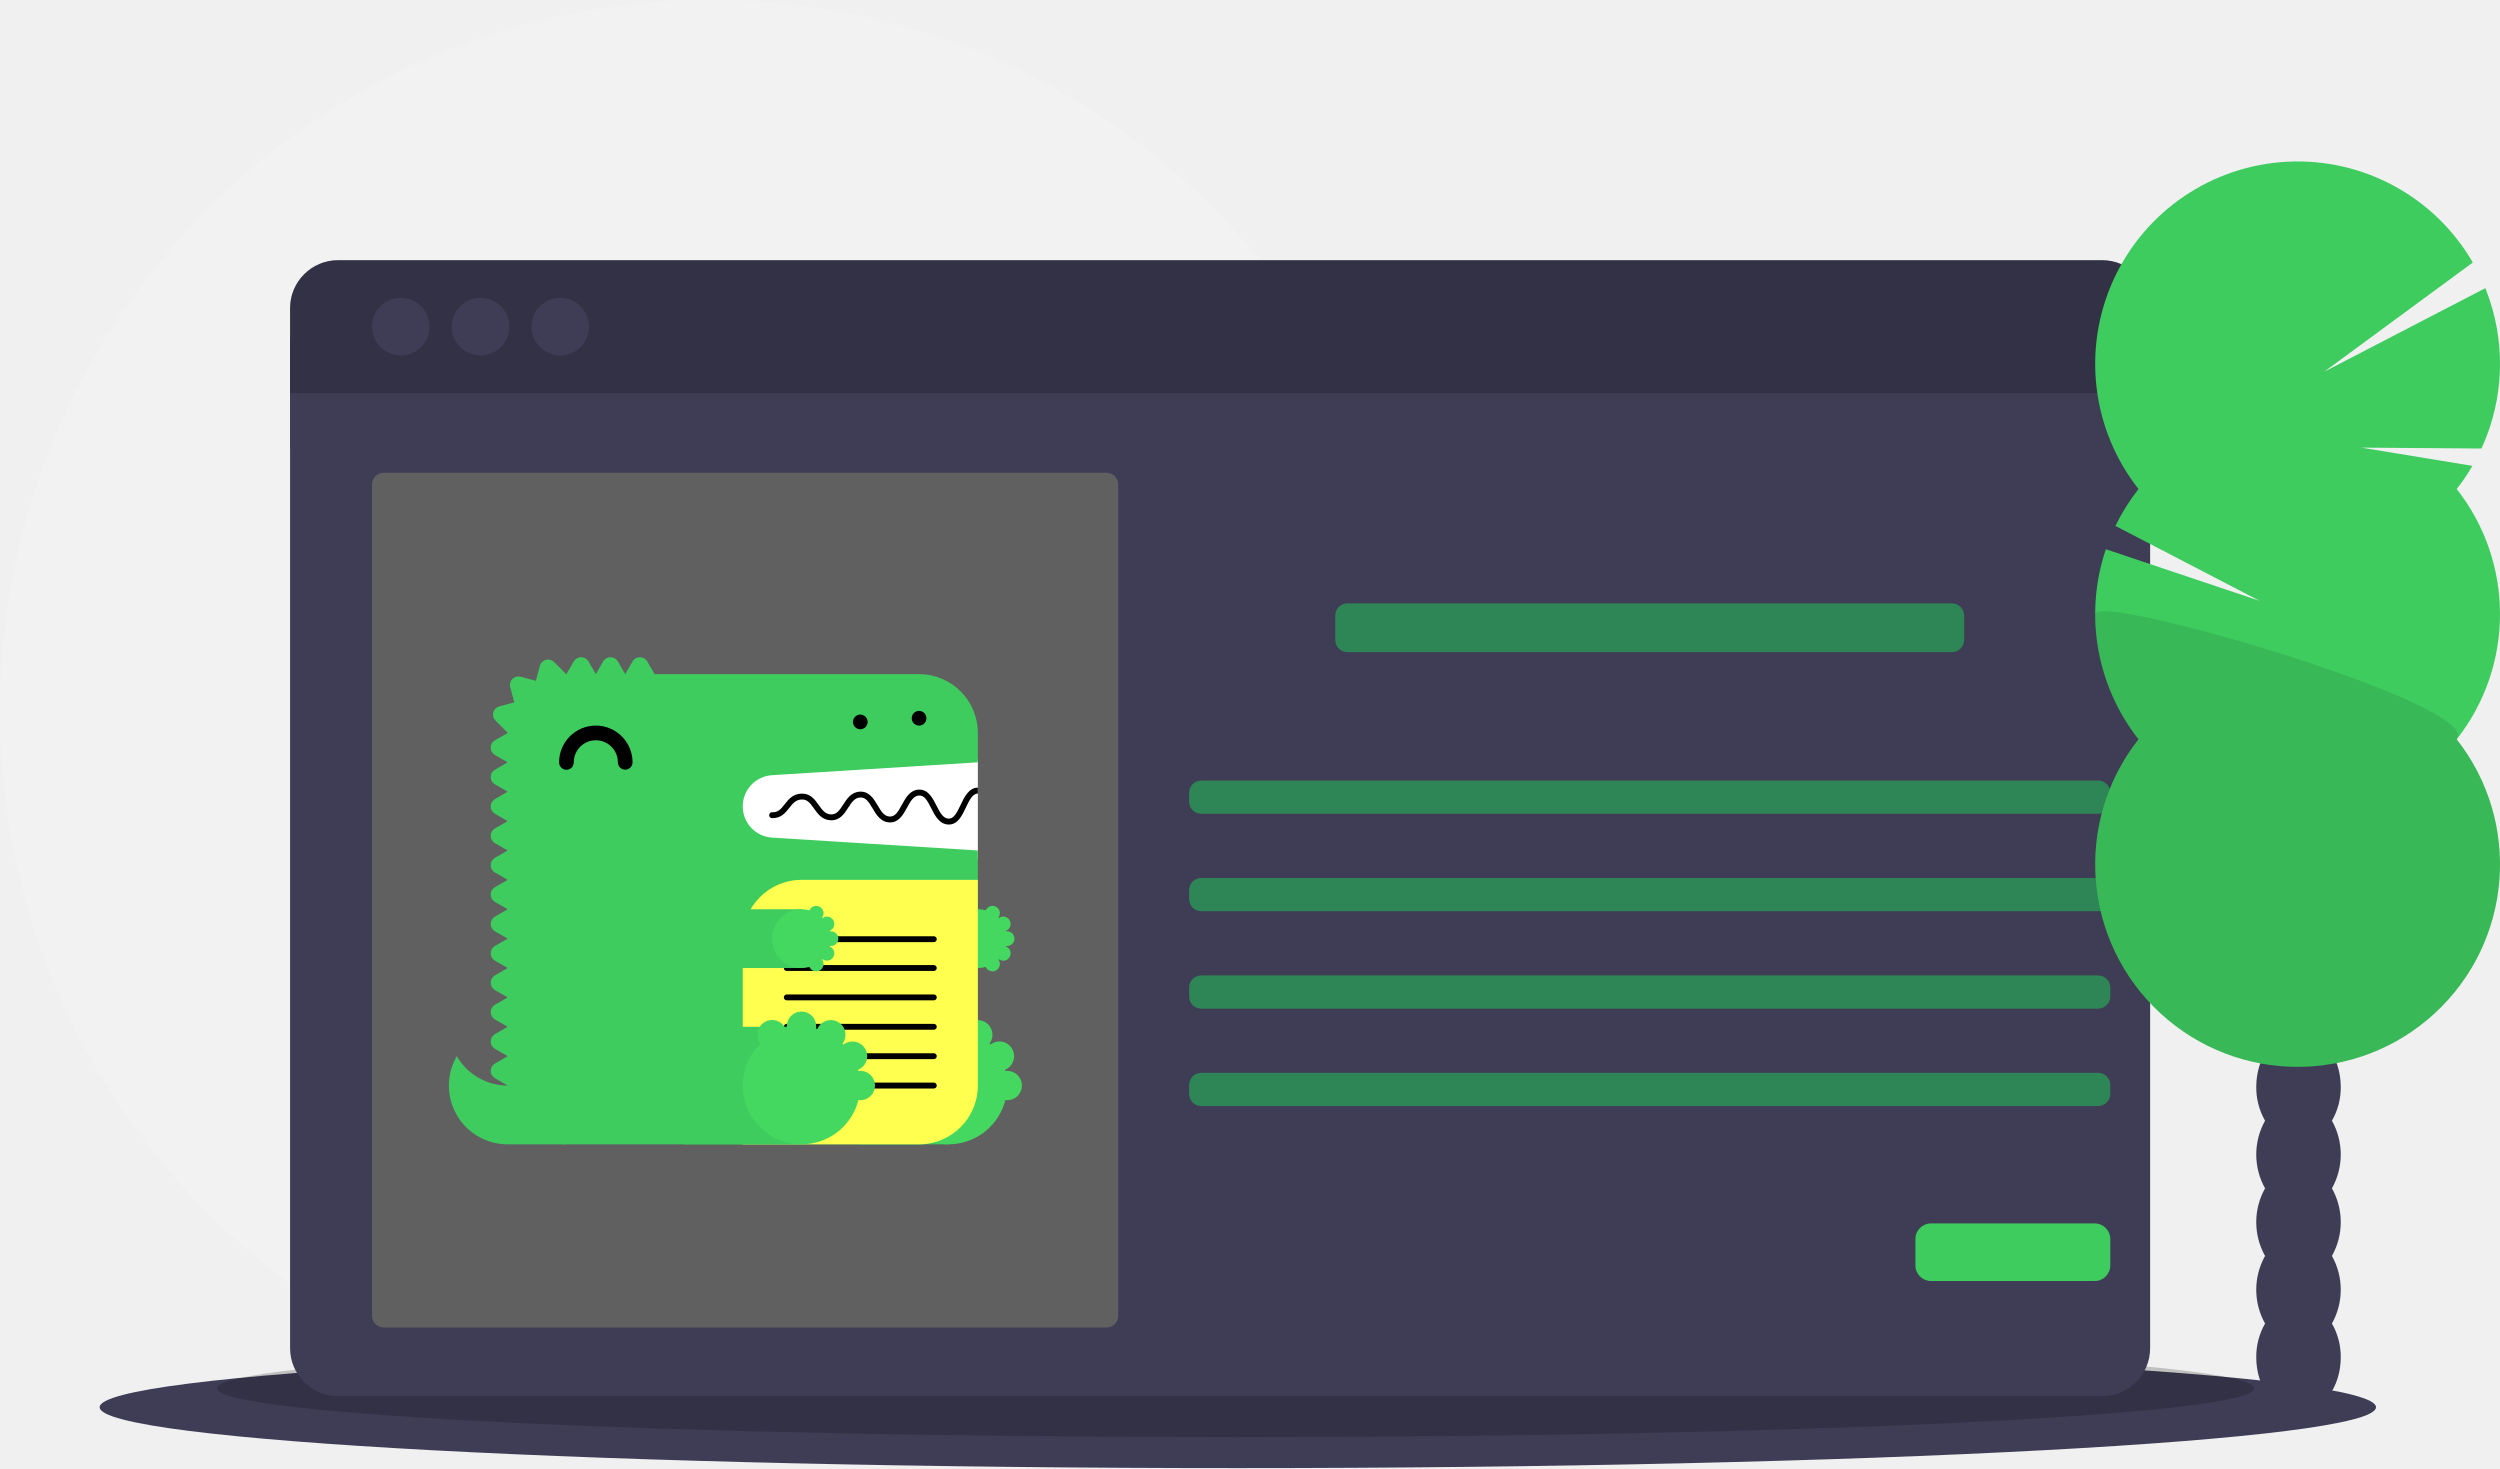
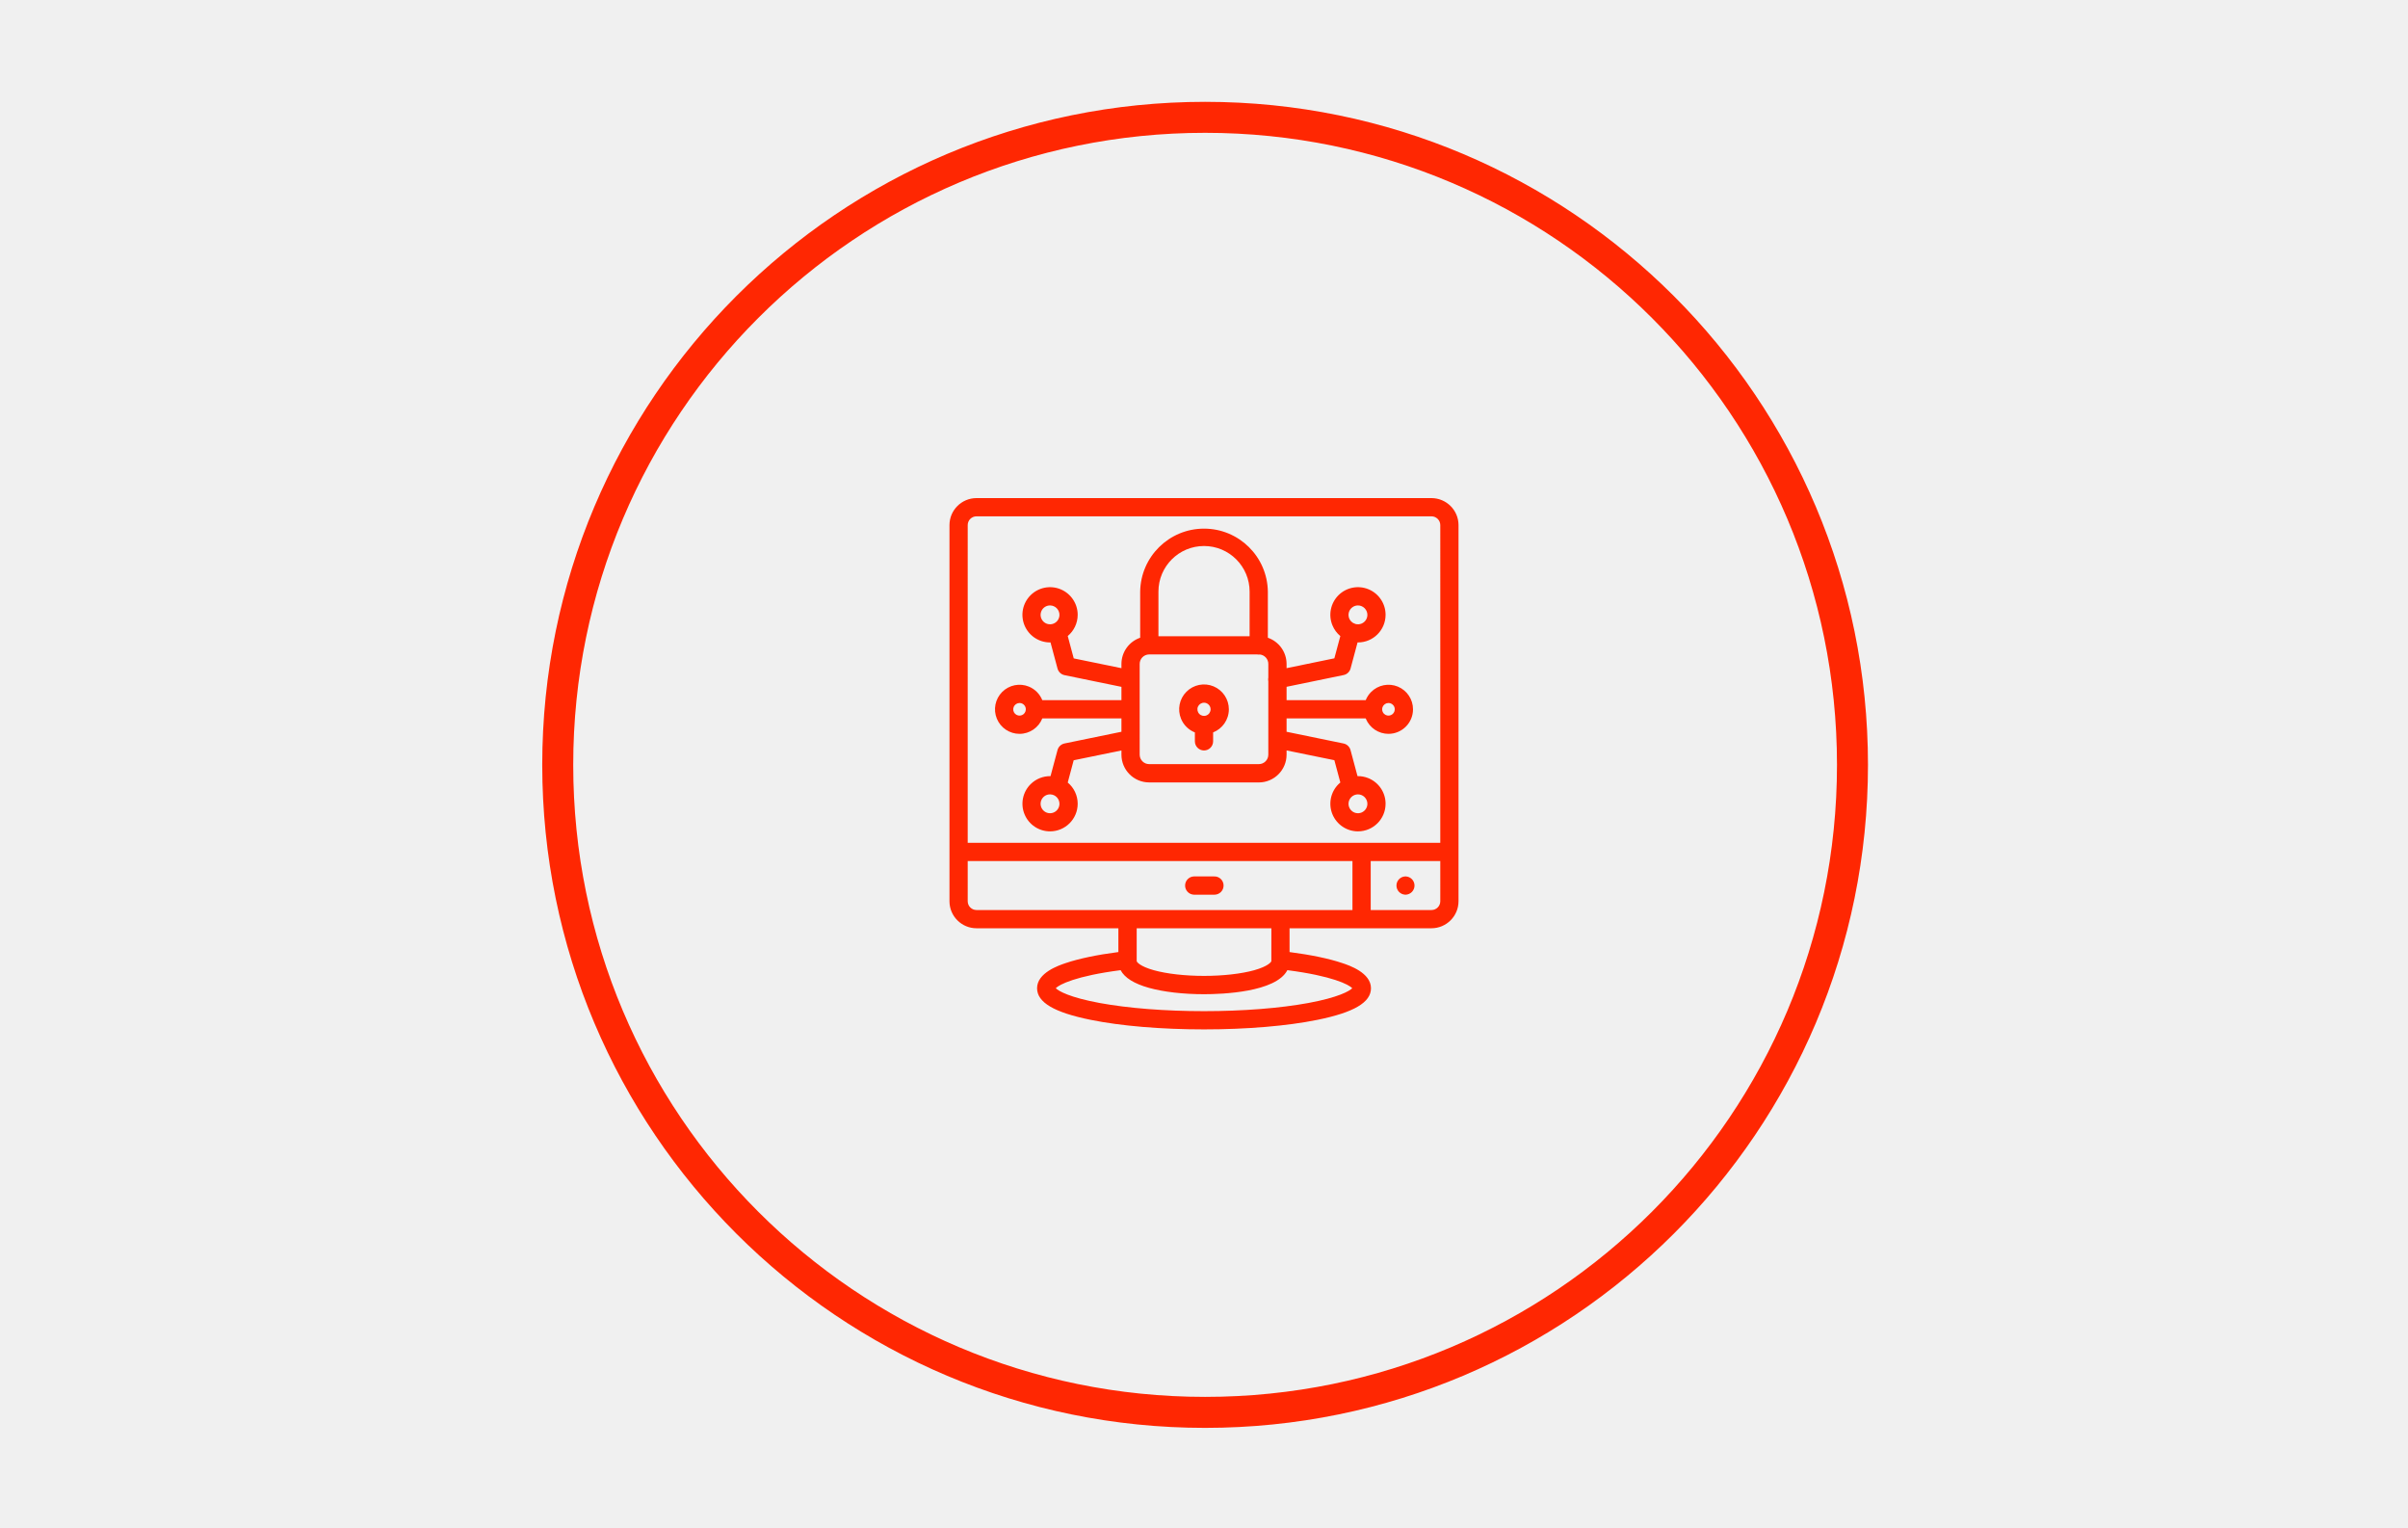
- <svg xmlns="http://www.w3.org/2000/svg" width="1129" height="663" viewBox="0 0 1129 663">
-   <circle cx="321" cy="321" r="321" fill="#f2f2f2" />
-   <ellipse cx="559" cy="635.5" rx="514" ry="27.5" fill="#3f3d56" />
-   <ellipse cx="558" cy="627" rx="460" ry="22" opacity="0.2" />
-   <rect x="131" y="152.5" width="840" height="50" fill="#3f3d56" />
-   <path d="M166.5,727.33A21.67,21.67,0,0,0,188.17,749H984.83A21.67,21.67,0,0,0,1006.5,727.33V296h-840Z" transform="translate(-35.5 -118.5)" fill="#3f3d56" />
-   <path d="M984.83,236H188.17A21.67,21.67,0,0,0,166.5,257.67V296h840V257.67A21.67,21.67,0,0,0,984.83,236Z" transform="translate(-35.5 -118.5)" fill="#3f3d56" />
-   <path d="M984.83,236H188.17A21.67,21.67,0,0,0,166.5,257.67V296h840V257.67A21.67,21.67,0,0,0,984.83,236Z" transform="translate(-35.5 -118.5)" opacity="0.2" />
-   <circle cx="181" cy="147.5" r="13" fill="#3f3d56" />
-   <circle cx="217" cy="147.5" r="13" fill="#3f3d56" />
-   <circle cx="253" cy="147.5" r="13" fill="#3f3d56" />
-   <rect x="168" y="213.5" width="337" height="386" rx="5.335" fill="#606060" />
-   <rect x="603" y="272.5" width="284" height="22" rx="5.476" fill="#2e8555" />
-   <rect x="537" y="352.5" width="416" height="15" rx="5.476" fill="#2e8555" />
-   <rect x="537" y="396.5" width="416" height="15" rx="5.476" fill="#2e8555" />
-   <rect x="537" y="440.5" width="416" height="15" rx="5.476" fill="#2e8555" />
-   <rect x="537" y="484.5" width="416" height="15" rx="5.476" fill="#2e8555" />
-   <rect x="865" y="552.5" width="88" height="26" rx="7.028" fill="#3ecc5f" />
-   <path d="M1088.603,624.616a30.114,30.114,0,0,0,3.983-15.266c0-13.797-8.544-24.981-19.083-24.981s-19.083,11.184-19.083,24.981a30.114,30.114,0,0,0,3.983,15.266,31.248,31.248,0,0,0,0,30.532,31.248,31.248,0,0,0,0,30.532,31.248,31.248,0,0,0,0,30.532,30.114,30.114,0,0,0-3.983,15.266c0,13.797,8.544,24.981,19.083,24.981s19.083-11.184,19.083-24.981a30.114,30.114,0,0,0-3.983-15.266,31.248,31.248,0,0,0,0-30.532,31.248,31.248,0,0,0,0-30.532,31.248,31.248,0,0,0,0-30.532Z" transform="translate(-35.5 -118.5)" fill="#3f3d56" />
-   <ellipse cx="1038.003" cy="460.318" rx="19.083" ry="24.981" fill="#3f3d56" />
-   <ellipse cx="1038.003" cy="429.786" rx="19.083" ry="24.981" fill="#3f3d56" />
-   <path d="M1144.939,339.345a91.611,91.611,0,0,0,7.107-10.461l-50.141-8.235,54.229.403a91.566,91.566,0,0,0,1.746-72.426l-72.754,37.741,67.097-49.321a91.413,91.413,0,1,0-150.971,102.298,91.458,91.458,0,0,0-10.425,16.669l65.087,33.814-69.4-23.292a91.46,91.46,0,0,0,14.738,85.837,91.406,91.406,0,1,0,143.689,0,91.418,91.418,0,0,0,0-113.029Z" transform="translate(-35.5 -118.5)" fill="#3ecc5f" fill-rule="evenodd" />
-   <path d="M981.688,395.859a91.013,91.013,0,0,0,19.561,56.514,91.406,91.406,0,1,0,143.689,0C1157.19,436.821,981.688,385.6,981.688,395.859Z" transform="translate(-35.5 -118.5)" opacity="0.1" />
-   <path d="M365.62,461.436H477.094v45.12H365.62Z" transform="translate(-35.5 -118.5)" fill="#fff" fill-rule="evenodd" />
-   <path d="M264.763,608.741a26.509,26.509,0,0,1-22.962-13.271,26.51,26.51,0,0,0,22.962,39.812H291.304V608.741Z" transform="translate(-35.5 -118.5)" fill="#3ecc5f" fill-rule="evenodd" />
-   <path d="M384.172,468.571l92.922-5.807V449.493a26.541,26.541,0,0,0-26.541-26.541H331.116l-3.318-5.746a3.83,3.83,0,0,0-6.635,0l-3.318,5.746-3.318-5.746a3.83,3.83,0,0,0-6.635,0l-3.318,5.746L301.257,417.205a3.83,3.83,0,0,0-6.635,0L291.304,422.951c-.029,0-.056.004-.086.004l-5.497-5.495a3.829,3.829,0,0,0-6.407,1.717l-1.817,6.773L270.607,424.103a3.83,3.83,0,0,0-4.691,4.693l1.845,6.891-6.771,1.814a3.832,3.832,0,0,0-1.72,6.41l5.497,5.497c0,.028-.004.056-.004.085l-5.746,3.318a3.83,3.83,0,0,0,0,6.635l5.746,3.318L259.016,466.081a3.83,3.83,0,0,0,0,6.635l5.746,3.318-5.746,3.318a3.83,3.83,0,0,0,0,6.635l5.746,3.318-5.746,3.318a3.83,3.83,0,0,0,0,6.635l5.746,3.318-5.746,3.318a3.83,3.83,0,0,0,0,6.635l5.746,3.318-5.746,3.318a3.83,3.83,0,0,0,0,6.635l5.746,3.318-5.746,3.318a3.83,3.83,0,0,0,0,6.635l5.746,3.318-5.746,3.318a3.83,3.83,0,0,0,0,6.635l5.746,3.318L259.016,558.976a3.83,3.83,0,0,0,0,6.635l5.746,3.318-5.746,3.318a3.83,3.83,0,0,0,0,6.635l5.746,3.318-5.746,3.318a3.83,3.83,0,0,0,0,6.635l5.746,3.318-5.746,3.318a3.83,3.83,0,0,0,0,6.635l5.746,3.318A26.541,26.541,0,0,0,291.304,635.283H450.553A26.541,26.541,0,0,0,477.094,608.741V502.575l-92.922-5.807a14.126,14.126,0,0,1,0-28.198" transform="translate(-35.5 -118.5)" fill="#3ecc5f" fill-rule="evenodd" />
-   <path d="M424.011,635.283h39.812V582.2H424.011Z" transform="translate(-35.5 -118.5)" fill="#3ecc5f" fill-rule="evenodd" />
-   <path d="M490.365,602.106a6.602,6.602,0,0,0-.848.085c-.05-.199-.098-.399-.154-.599A6.627,6.627,0,1,0,482.806,590.21q-.22-.225-.445-.446a6.624,6.624,0,1,0-11.397-6.564c-.196-.056-.394-.102-.591-.153a6.64,6.64,0,1,0-13.101,0c-.196.05-.394.097-.591.153a6.628,6.628,0,1,0-11.397,6.564,26.528,26.528,0,1,0,44.231,25.528,6.621,6.621,0,1,0,.848-13.186" transform="translate(-35.5 -118.5)" fill="#44d860" fill-rule="evenodd" />
-   <path d="M437.282,555.658H477.094V529.117H437.282Z" transform="translate(-35.5 -118.5)" fill="#3ecc5f" fill-rule="evenodd" />
-   <path d="M490.365,545.705a3.318,3.318,0,0,0,0-6.635,3.411,3.411,0,0,0-.423.042c-.027-.1-.049-.199-.077-.299a3.319,3.319,0,0,0-1.278-6.379,3.282,3.282,0,0,0-2.001.687q-.109-.113-.223-.223a3.282,3.282,0,0,0,.671-1.983,3.318,3.318,0,0,0-6.37-1.299,13.271,13.271,0,1,0,0,25.541,3.318,3.318,0,0,0,6.37-1.299,3.282,3.282,0,0,0-.671-1.983q.113-.109.223-.223a3.282,3.282,0,0,0,2.001.687,3.318,3.318,0,0,0,1.278-6.379c.028-.098.05-.199.077-.299a3.413,3.413,0,0,0,.423.042" transform="translate(-35.5 -118.5)" fill="#44d860" fill-rule="evenodd" />
-   <path d="M317.845,466.081a3.318,3.318,0,0,1-3.318-3.318,9.953,9.953,0,1,0-19.906,0,3.318,3.318,0,1,1-6.635,0,16.588,16.588,0,1,1,33.177,0,3.318,3.318,0,0,1-3.318,3.318" transform="translate(-35.5 -118.5)" fill-rule="evenodd" />
-   <path d="M370.928,635.283h79.624A26.541,26.541,0,0,0,477.094,608.741v-92.895H397.47a26.541,26.541,0,0,0-26.541,26.541Z" transform="translate(-35.5 -118.5)" fill="#ffff50" fill-rule="evenodd" />
-   <path d="M457.214,556.985H390.808a1.327,1.327,0,0,1,0-2.654h66.407a1.327,1.327,0,0,1,0,2.654m0,26.541H390.808a1.327,1.327,0,1,1,0-2.654h66.407a1.327,1.327,0,0,1,0,2.654m0,26.541H390.808a1.327,1.327,0,1,1,0-2.654h66.407a1.327,1.327,0,0,1,0,2.654m0-66.107H390.808a1.327,1.327,0,0,1,0-2.654h66.407a1.327,1.327,0,0,1,0,2.654m0,26.295H390.808a1.327,1.327,0,0,1,0-2.654h66.407a1.327,1.327,0,0,1,0,2.654m0,26.541H390.808a1.327,1.327,0,0,1,0-2.654h66.407a1.327,1.327,0,0,1,0,2.654M477.094,474.191c-.016,0-.029-.008-.045-.007-4.101.139-6.041,4.241-7.753,7.86-1.786,3.782-3.168,6.241-5.432,6.167-2.507-.09-3.94-2.922-5.458-5.919-1.744-3.442-3.734-7.347-7.913-7.201-4.042.138-5.989,3.708-7.706,6.857-1.827,3.355-3.071,5.395-5.469,5.3-2.557-.093-3.916-2.395-5.489-5.06-1.753-2.967-3.78-6.304-7.878-6.189-3.973.137-5.925,3.165-7.648,5.839-1.822,2.827-3.099,4.549-5.527,4.447-2.618-.093-3.971-2.004-5.535-4.216-1.757-2.486-3.737-5.299-7.823-5.162-3.886.133-5.838,2.614-7.559,4.801-1.635,2.076-2.912,3.718-5.612,3.615a1.328,1.328,0,1,0-.096,2.654c4.004.134,6.032-2.389,7.793-4.628,1.562-1.985,2.91-3.699,5.564-3.789,2.556-.109,3.754,1.48,5.567,4.041,1.721,2.434,3.675,5.194,7.605,5.336,4.118.138,6.099-2.939,7.854-5.663,1.569-2.434,2.922-4.535,5.507-4.624,2.379-.089,3.675,1.792,5.501,4.885,1.721,2.916,3.671,6.219,7.68,6.365,4.147.143,6.15-3.477,7.895-6.682,1.512-2.771,2.938-5.388,5.466-5.476,2.379-.056,3.62,2.117,5.456,5.746,1.715,3.388,3.659,7.226,7.73,7.373l.224.004c4.066,0,5.996-4.081,7.704-7.689,1.512-3.198,2.942-6.211,5.397-6.334Z" transform="translate(-35.5 -118.5)" fill-rule="evenodd" />
-   <path d="M344.387,635.283h53.083V582.2H344.387Z" transform="translate(-35.5 -118.5)" fill="#3ecc5f" fill-rule="evenodd" />
-   <path d="M424.011,602.106a6.602,6.602,0,0,0-.848.085c-.05-.199-.098-.399-.154-.599A6.627,6.627,0,1,0,416.452,590.21q-.22-.225-.445-.446a6.624,6.624,0,1,0-11.397-6.564c-.196-.056-.394-.102-.591-.153a6.64,6.64,0,1,0-13.101,0c-.196.05-.394.097-.591.153a6.628,6.628,0,1,0-11.397,6.564,26.528,26.528,0,1,0,44.231,25.528,6.621,6.621,0,1,0,.848-13.186" transform="translate(-35.5 -118.5)" fill="#44d860" fill-rule="evenodd" />
-   <path d="M344.387,555.658h53.083V529.117H344.387Z" transform="translate(-35.5 -118.5)" fill="#3ecc5f" fill-rule="evenodd" />
-   <path d="M410.74,545.705a3.318,3.318,0,1,0,0-6.635,3.411,3.411,0,0,0-.423.042c-.027-.1-.049-.199-.077-.299a3.319,3.319,0,0,0-1.278-6.379,3.282,3.282,0,0,0-2.001.687q-.109-.113-.223-.223a3.282,3.282,0,0,0,.671-1.983,3.318,3.318,0,0,0-6.37-1.299,13.271,13.271,0,1,0,0,25.541,3.318,3.318,0,0,0,6.37-1.299,3.282,3.282,0,0,0-.671-1.983q.113-.109.223-.223a3.282,3.282,0,0,0,2.001.687,3.318,3.318,0,0,0,1.278-6.379c.028-.098.05-.199.077-.299a3.413,3.413,0,0,0,.423.042" transform="translate(-35.5 -118.5)" fill="#44d860" fill-rule="evenodd" />
-   <path d="M424.011,447.834a3.603,3.603,0,0,1-.65-.066,3.344,3.344,0,0,1-.624-.186,3.447,3.447,0,0,1-.572-.305,5.027,5.027,0,0,1-.504-.411,3.887,3.887,0,0,1-.41-.504,3.275,3.275,0,0,1-.557-1.845,3.602,3.602,0,0,1,.066-.65,3.826,3.826,0,0,1,.184-.624,3.489,3.489,0,0,1,.307-.571,3.197,3.197,0,0,1,.914-.916,3.447,3.447,0,0,1,.572-.305,3.344,3.344,0,0,1,.624-.186,3.069,3.069,0,0,1,1.301,0,3.223,3.223,0,0,1,1.194.491,5.028,5.028,0,0,1,.504.411,4.88,4.88,0,0,1,.411.504,3.382,3.382,0,0,1,.305.571,3.478,3.478,0,0,1,.252,1.274A3.364,3.364,0,0,1,426.36,446.865a5.027,5.027,0,0,1-.504.411,3.306,3.306,0,0,1-1.845.557m26.541-1.659a3.388,3.388,0,0,1-2.35-.969,5.042,5.042,0,0,1-.41-.504,3.275,3.275,0,0,1-.557-1.845,3.387,3.387,0,0,1,.967-2.349,5.026,5.026,0,0,1,.504-.411,3.447,3.447,0,0,1,.572-.305,3.343,3.343,0,0,1,.624-.186,3.07,3.07,0,0,1,1.301,0,3.224,3.224,0,0,1,1.194.491,5.026,5.026,0,0,1,.504.411,3.388,3.388,0,0,1,.969,2.349,3.726,3.726,0,0,1-.066.65,3.374,3.374,0,0,1-.186.624,4.715,4.715,0,0,1-.305.571,4.88,4.88,0,0,1-.411.504,5.026,5.026,0,0,1-.504.411,3.305,3.305,0,0,1-1.845.557" transform="translate(-35.5 -118.5)" fill-rule="evenodd" />
+ <svg xmlns="http://www.w3.org/2000/svg" width="1088px" height="690px" viewBox="0 0 1088 690" version="1.1">
+   <g id="Page-1" stroke="none" stroke-width="1" fill="none" fill-rule="evenodd">
+     <path d="M646.789,225 C653.517,225.021 658.978,230.461 658.999,237.189 L659,384.802 C659,384.814 659,384.825 659,384.836 L658.999,384.87 L658.999,407.128 C658.978,413.856 653.517,419.295 646.789,419.317 L582.655,419.316 L582.656,430.064 C592.313,431.316 600.51,433.022 606.479,435.041 C609.672,436.105 619.445,439.416 619.445,446.41 C619.445,452.797 611.759,457.332 595.248,460.685 C581.526,463.463 563.323,464.996 544.001,464.996 C524.691,464.996 506.486,463.463 492.765,460.674 C476.265,457.332 468.579,452.786 468.579,446.399 C468.579,439.416 478.33,436.116 481.545,435.03 C487.523,433.015 495.685,431.303 505.316,430.058 L505.316,419.316 L441.2,419.317 C434.472,419.306 429.011,413.856 429,407.128 L429,237.189 C429.011,230.461 434.472,225.011 441.2,225 L646.789,225 Z M581.674,438.242 L581.654,438.278 C576.414,448.251 552.084,449.103 544.012,449.103 C534.591,449.103 525.766,448.081 519.156,446.239 C512.448,444.37 508.147,441.691 506.322,438.244 C486.077,440.857 478.601,444.737 477.021,446.388 C478.267,447.687 483.366,450.583 496.864,453.073 C509.766,455.447 526.5,456.757 544.001,456.757 C561.491,456.757 578.246,455.447 591.149,453.073 C604.648,450.582 609.747,447.687 610.992,446.388 C609.421,444.736 601.932,440.855 581.674,438.242 Z M574.437,419.316 L513.588,419.316 L513.589,433.573 C513.593,433.675 513.593,433.776 513.589,433.877 L513.588,434.124 C513.588,434.518 514.972,436.498 521.37,438.275 C527.204,439.893 535.443,440.83 544.012,440.83 C552.582,440.83 560.821,439.893 566.655,438.275 C573.042,436.487 574.426,434.507 574.426,434.124 L574.437,419.316 Z M650.759,388.966 L619.326,388.966 L619.326,411.077 L646.789,411.077 C648.972,411.077 650.749,409.31 650.76,407.128 L650.759,388.966 Z M611.077,388.966 L437.239,388.966 L437.24,407.128 C437.25,409.31 439.017,411.077 441.2,411.077 L611.077,411.077 L611.077,388.966 Z M635.134,395.899 C637.359,395.973 639.115,397.804 639.115,400.018 C639.115,402.243 637.358,404.064 635.134,404.149 L634.942,404.149 C632.728,404.063 630.961,402.243 630.961,400.018 C630.961,397.804 632.728,395.973 634.942,395.899 L635.134,395.899 Z M551.589,397.048 C552.399,397.825 552.846,398.901 552.846,400.018 C552.846,401.136 552.399,402.211 551.589,402.988 C550.838,403.71 549.848,404.119 548.816,404.148 L539.432,404.149 C537.218,404.063 535.462,402.243 535.462,400.018 C535.462,397.804 537.218,395.973 539.432,395.899 L548.577,395.899 C549.695,395.856 550.78,396.271 551.589,397.048 Z M646.789,233.239 L441.2,233.239 C439.017,233.239 437.24,235.006 437.24,237.189 L437.239,380.727 L650.759,380.727 L650.76,237.189 C650.749,235.006 648.971,233.239 646.789,233.239 Z M544.012,238.795 C559.788,238.795 572.637,251.473 572.849,267.248 L572.849,288.08 C577.767,289.772 581.302,294.439 581.31,299.93 L581.31,301.826 L602.899,297.377 L605.597,287.326 C604.066,286.055 602.83,284.411 602.038,282.494 C600.1,277.831 601.176,272.466 604.742,268.889 C608.319,265.323 613.684,264.259 618.357,266.196 C623.02,268.133 626.053,272.689 626.043,277.735 C626.032,284.623 620.454,290.201 613.567,290.201 L613.381,290.198 L610.223,301.965 L610.223,301.976 C609.818,303.477 608.594,304.626 607.072,304.935 L581.31,310.244 L581.31,316.282 L617.066,316.282 C617.613,314.916 618.436,313.648 619.519,312.566 C622.691,309.393 627.46,308.446 631.601,310.16 C635.742,311.884 638.446,315.929 638.435,320.411 C638.435,326.532 633.474,331.482 627.353,331.493 C622.872,331.493 618.827,328.789 617.113,324.648 L617.062,324.521 L581.31,324.521 L581.31,330.557 L607.051,335.848 C608.574,336.167 609.798,337.317 610.202,338.818 L613.36,350.595 C615.041,350.566 616.741,350.877 618.357,351.548 C623.009,353.486 626.053,358.031 626.043,363.077 C626.032,369.964 620.454,375.542 613.567,375.542 C608.521,375.542 603.965,372.498 602.038,367.835 C600.111,363.173 601.186,357.808 604.752,354.241 C605.025,353.969 605.308,353.712 605.601,353.469 L602.9,343.395 L581.31,338.988 L581.31,340.914 C581.3,347.823 575.69,353.433 568.77,353.444 L568.77,353.433 L519.227,353.433 C512.307,353.433 506.708,347.823 506.697,340.914 L506.697,338.994 L485.12,343.427 L482.434,353.485 C485.234,355.816 486.931,359.31 486.931,363.077 C486.91,369.954 481.342,375.532 474.455,375.542 C469.409,375.553 464.864,372.519 462.926,367.857 C460.989,363.194 462.053,357.818 465.63,354.252 C468.065,351.817 471.34,350.543 474.656,350.597 L477.819,338.807 C478.223,337.306 479.448,336.157 480.97,335.837 L506.697,330.551 L506.697,324.521 L470.944,324.522 C469.311,328.607 465.318,331.493 460.649,331.493 C456.168,331.493 452.122,328.789 450.408,324.648 C448.695,320.507 449.642,315.738 452.814,312.566 C455.987,309.393 460.756,308.446 464.897,310.16 C467.705,311.329 469.852,313.566 470.94,316.282 L506.697,316.282 L506.697,310.262 L480.972,304.977 C479.449,304.658 478.225,303.508 477.821,302.008 L474.654,290.199 C474.587,290.2 474.521,290.201 474.455,290.201 C469.409,290.212 464.853,287.178 462.915,282.515 C460.978,277.842 462.042,272.477 465.619,268.9 C469.185,265.334 474.561,264.259 479.224,266.196 C483.886,268.133 486.931,272.689 486.931,277.735 C486.919,281.58 485.174,285.018 482.434,287.305 L485.145,297.409 L506.697,301.831 L506.697,299.93 C506.706,294.434 510.241,289.763 515.163,288.075 L515.163,267.24 C515.386,251.474 528.235,238.795 544.012,238.795 Z M613.567,358.84 C613.078,358.84 612.603,358.923 612.158,359.078 C612.013,359.15 611.863,359.212 611.71,359.265 C610.787,359.708 610.037,360.477 609.628,361.459 C608.968,363.056 609.33,364.887 610.554,366.1 C611.768,367.324 613.599,367.686 615.195,367.026 C616.782,366.366 617.825,364.812 617.825,363.098 C617.825,361.959 617.367,360.884 616.569,360.085 C615.77,359.287 614.695,358.84 613.567,358.84 Z M474.455,358.84 C472.73,358.819 471.176,359.851 470.505,361.438 C469.835,363.034 470.186,364.865 471.41,366.089 C472.624,367.314 474.455,367.686 476.052,367.026 C477.648,366.377 478.681,364.823 478.692,363.098 C478.692,360.827 476.91,358.967 474.666,358.846 L474.455,358.84 Z M519.227,295.619 C516.863,295.619 514.937,297.545 514.937,299.908 L514.937,320.288 L514.939,320.413 L514.936,320.535 L514.938,333.606 C514.956,333.834 514.955,334.061 514.937,334.284 L514.937,340.892 C514.947,343.256 516.863,345.172 519.227,345.172 L568.77,345.172 C571.144,345.172 573.06,343.256 573.06,340.892 L573.06,334.341 C573.034,334.079 573.034,333.812 573.06,333.543 L573.06,307.74 C573.032,307.602 573.011,307.462 572.997,307.319 C572.951,306.887 572.975,306.463 573.06,306.058 L573.06,299.908 C573.06,297.72 571.417,295.915 569.289,295.652 C569.105,295.679 568.918,295.692 568.73,295.692 C568.465,295.695 568.203,295.669 567.948,295.62 L519.227,295.619 Z M548.302,310.032 C552.496,311.778 555.232,315.866 555.232,320.412 C555.224,325.153 552.279,329.202 548.121,330.846 L548.121,334.868 C548.121,337.146 546.279,338.998 544.001,338.998 C541.723,338.987 539.882,337.146 539.882,334.868 L539.881,330.849 C537.103,329.753 534.818,327.568 533.633,324.702 C531.898,320.507 532.856,315.674 536.071,312.47 C539.275,309.255 544.108,308.297 548.302,310.032 Z M544.001,317.42 L544.001,317.431 C542.798,317.431 541.713,318.155 541.244,319.262 C540.786,320.38 541.042,321.657 541.894,322.509 C542.745,323.371 544.033,323.627 545.14,323.158 C546.258,322.7 546.982,321.615 546.982,320.412 C546.982,319.613 546.673,318.858 546.109,318.304 C545.545,317.74 544.789,317.42 544.001,317.42 Z M460.649,317.558 C459.499,317.569 458.456,318.261 458.02,319.325 C457.573,320.39 457.817,321.614 458.637,322.423 C459.457,323.243 460.681,323.487 461.745,323.04 C462.796,322.599 463.484,321.587 463.491,320.446 C463.49,320.435 463.49,320.424 463.49,320.413 L463.49,320.365 L463.486,320.197 C463.444,319.523 463.145,318.872 462.661,318.388 C462.177,317.904 461.535,317.614 460.854,317.565 L460.649,317.558 Z M627.353,317.558 C626.204,317.558 625.16,318.25 624.713,319.314 C624.592,319.61 624.524,319.919 624.505,320.228 C624.509,320.289 624.51,320.351 624.51,320.413 L624.505,320.576 C624.546,321.261 624.831,321.923 625.331,322.423 C626.15,323.243 627.375,323.487 628.439,323.04 C629.504,322.604 630.196,321.561 630.196,320.4 C630.196,318.835 628.918,317.568 627.353,317.558 Z M544.011,246.642 C532.632,246.642 523.413,255.871 523.413,267.251 L523.412,287.4 L564.609,287.4 L564.61,267.251 C564.61,255.871 555.391,246.642 544.011,246.642 Z M613.567,273.488 C611.842,273.488 610.288,274.531 609.628,276.117 C608.968,277.714 609.33,279.545 610.554,280.759 C610.778,280.984 611.023,281.181 611.283,281.347 L611.48,281.464 L611.698,281.53 C611.956,281.616 612.2,281.726 612.428,281.856 C613.323,282.104 614.296,282.056 615.195,281.685 C616.782,281.025 617.825,279.47 617.825,277.746 C617.825,276.618 617.367,275.542 616.569,274.744 C615.77,273.946 614.695,273.488 613.567,273.488 Z M474.455,273.488 C472.73,273.477 471.176,274.51 470.505,276.096 C469.835,277.693 470.186,279.524 471.41,280.748 C472.557,281.905 474.255,282.301 475.786,281.784 C475.966,281.69 476.155,281.611 476.352,281.546 C477.777,280.834 478.682,279.369 478.692,277.746 C478.692,275.415 476.797,273.509 474.455,273.488 Z" id="Combined-Shape" fill="#FF2702" />
+     <circle id="Oval" stroke="#FF2702" stroke-width="14" cx="544.5" cy="345.5" r="292.5" />
+   </g>
</svg>
